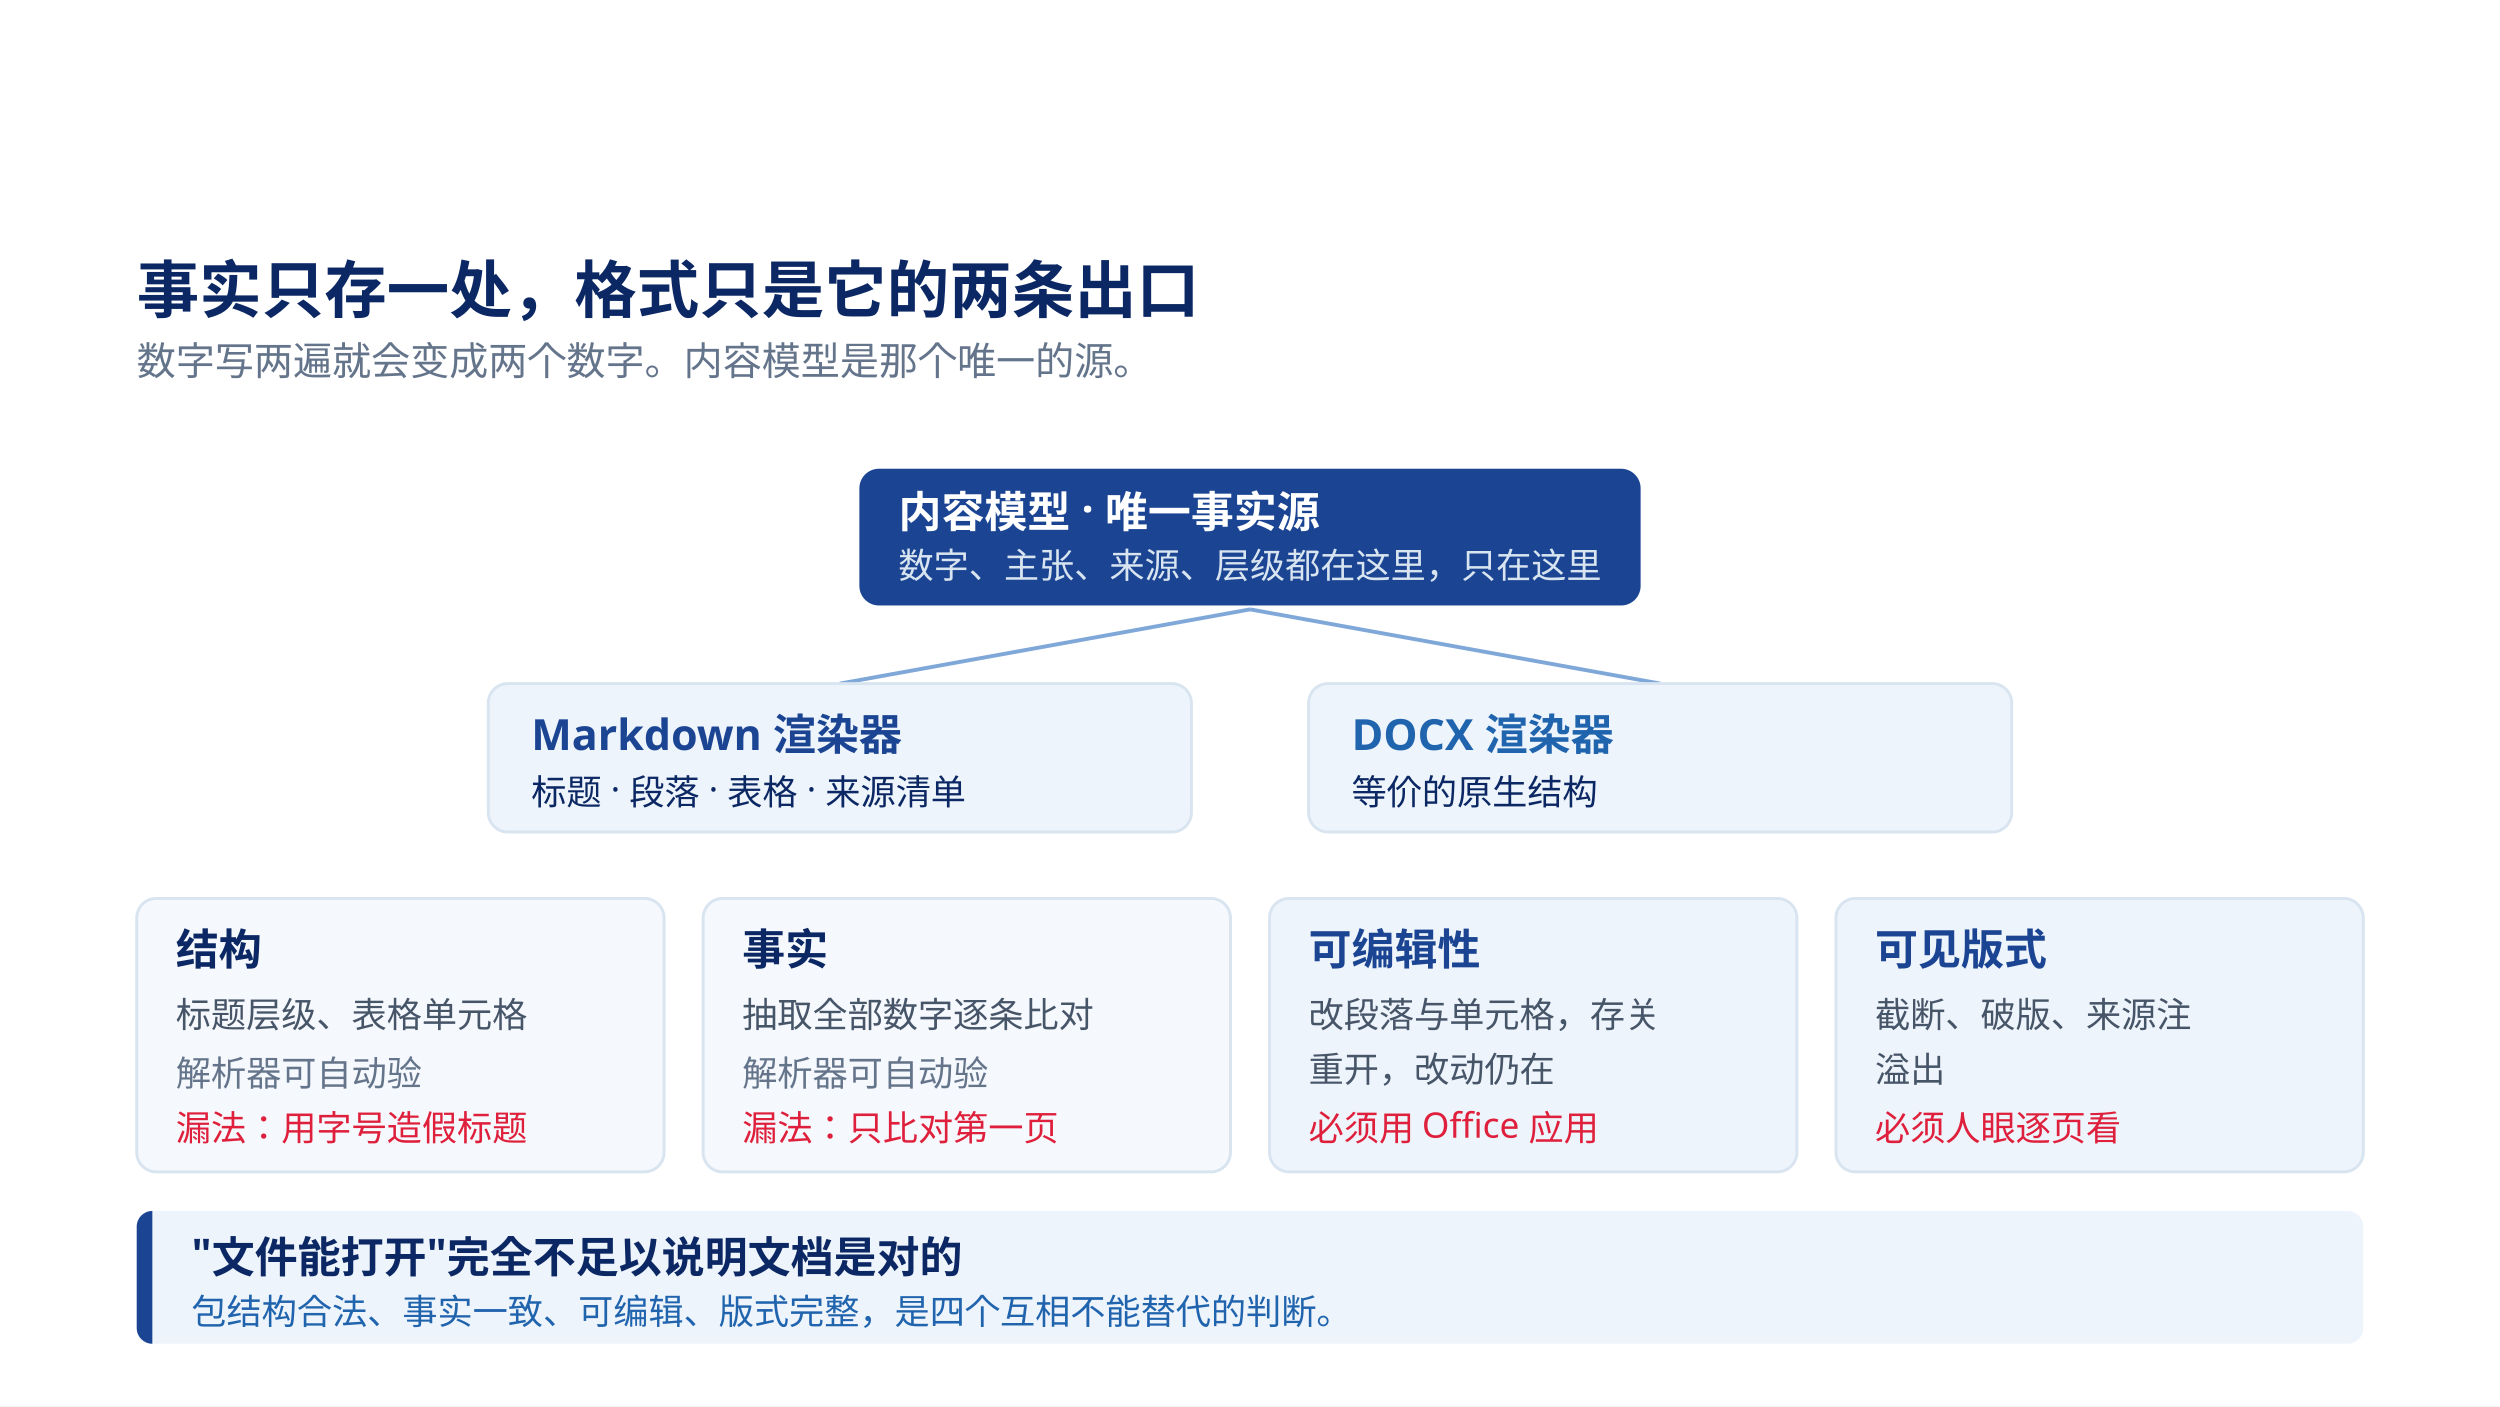
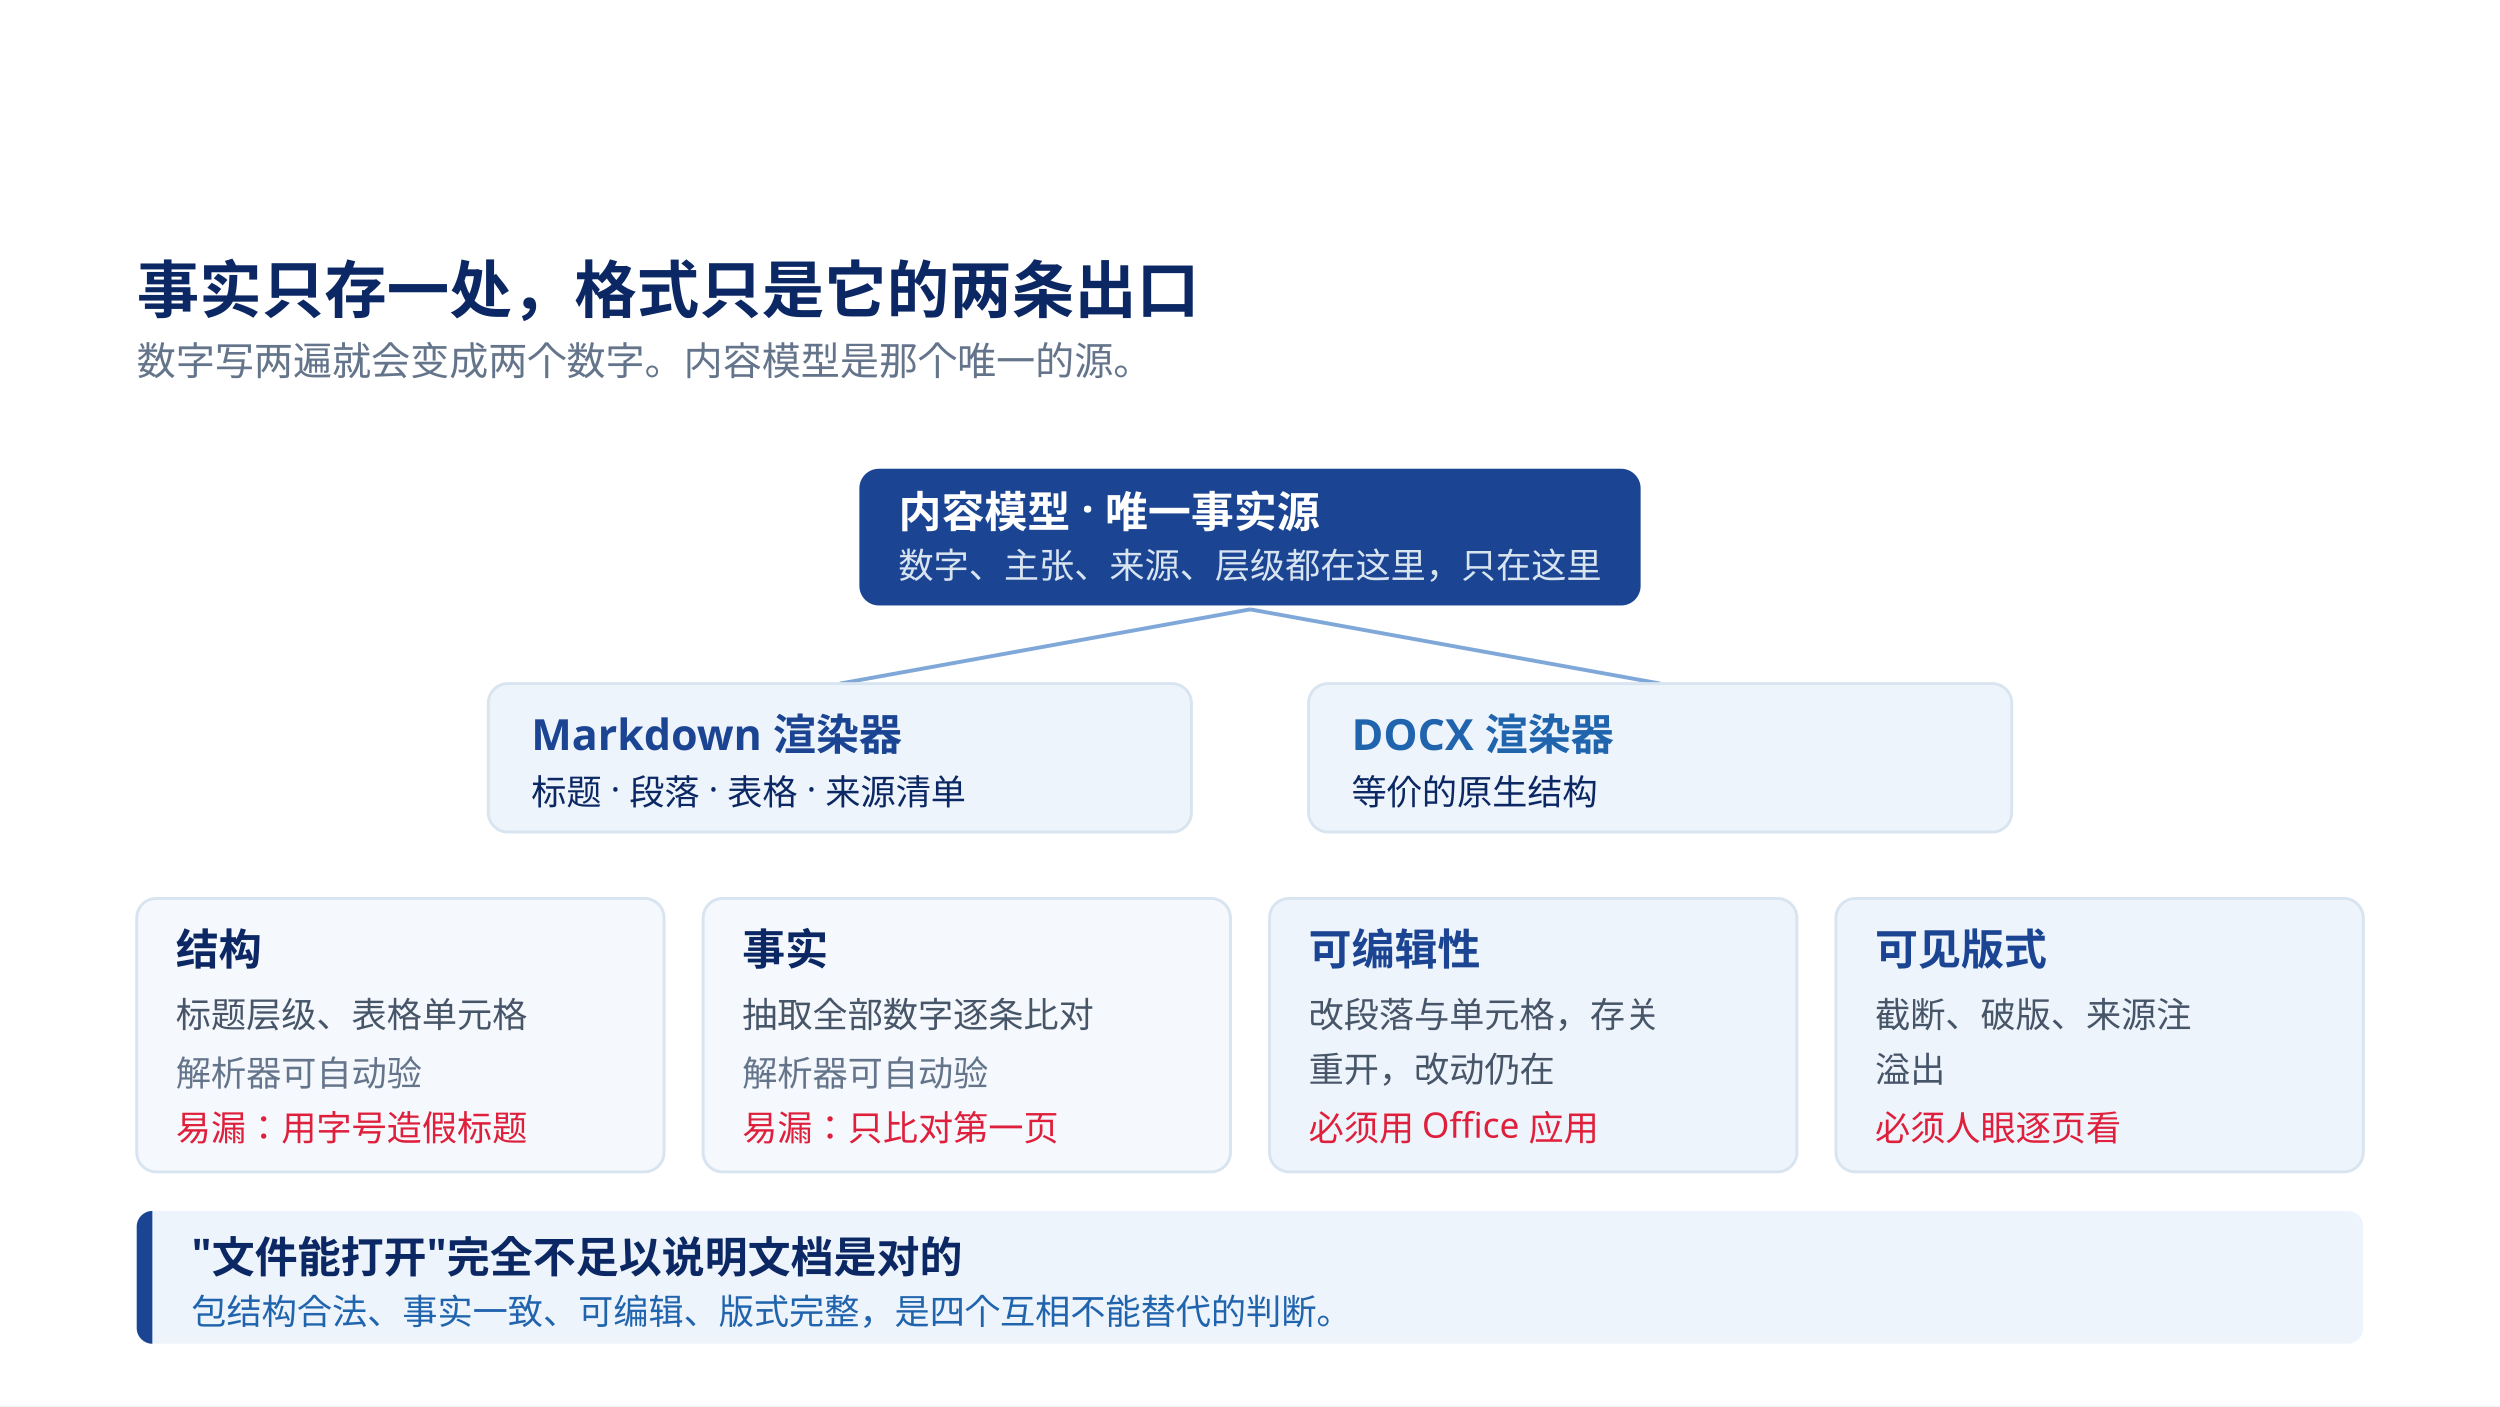
<svg xmlns="http://www.w3.org/2000/svg" viewBox="0 0 1280 720" font-family="Microsoft YaHei" data-pptx-page-role="content">
  <rect id="page-background" x="0" y="0" width="1280" height="720" fill="#FFFFFF" data-pptx-role="background" />
  <g id="fig-header" data-pptx-bounds="70 126 1140 70">
    <text x="70" y="160" font-size="32" font-weight="bold" fill="#0C2864">事实只存一处，格式只是它的两条出口</text>
    <text x="70" y="192" font-size="20" fill="#64748B">数字写两遍就会变成两个数字。内容模型是那个唯一的源。</text>
  </g>
  <g id="fig-chain" data-pptx-bounds="70 236 1140 200">
    <g id="source-model" data-pptx-bounds="440 240 400 70">
      <rect x="440" y="240" width="400" height="70" rx="10" fill="#1B4593" />
      <text x="460" y="270" font-size="22" font-weight="bold" fill="#FFFFFF">内容模型 · 唯一事实源</text>
      <text x="460" y="296" font-size="18" fill="#D8E4F0">数字、主张、来源、层级都在这里，只在这里</text>
    </g>
    <line x1="640" y1="312" x2="430" y2="350" stroke="#7FA8D9" stroke-width="2" />
    <line x1="640" y1="312" x2="850" y2="350" stroke="#7FA8D9" stroke-width="2" />
    <g id="render-md" data-pptx-bounds="250 350 360 76">
      <rect x="250" y="350" width="360" height="76" rx="10" fill="#EEF4FB" stroke="#D8E4F0" stroke-width="1.5" />
      <text x="272" y="384" font-size="22" font-weight="bold" fill="#1B4593">Markdown 渲染器</text>
      <text x="272" y="412" font-size="18" fill="#0C2864">标题 · 段落 · 表格 · 来源清单</text>
    </g>
    <g id="render-docx" data-pptx-bounds="670 350 360 76">
      <rect x="670" y="350" width="360" height="76" rx="10" fill="#EEF4FB" stroke="#D8E4F0" stroke-width="1.5" />
      <text x="692" y="384" font-size="22" font-weight="bold" fill="#2064AE">DOCX 渲染器</text>
      <text x="692" y="412" font-size="18" fill="#0C2864">等价的原生结构</text>
    </g>
  </g>
  <g id="fig-checks" data-pptx-bounds="70 456 1140 148">
    <g id="check-1" data-pptx-bounds="70 460 270 140">
      <rect x="70" y="460" width="270" height="140" rx="10" fill="#F5F8FC" stroke="#D8E4F0" stroke-width="1.5" />
      <text x="90" y="494" font-size="22" font-weight="bold" fill="#0C2864">结构</text>
      <text x="90" y="526" font-size="18" fill="#475569">标题层级、表格单元格</text>
      <text x="90" y="556" font-size="18" fill="#64748B">解析器可自动验</text>
-       <text x="90" y="584" font-size="18" fill="#DF203C">漏法：用字号造假标题</text>
+       <text x="90" y="584" font-size="18" fill="#DF203C">易漏：用字号造假标题</text>
    </g>
    <g id="check-2" data-pptx-bounds="360 460 270 140">
      <rect x="360" y="460" width="270" height="140" rx="10" fill="#F5F8FC" stroke="#D8E4F0" stroke-width="1.5" />
      <text x="380" y="494" font-size="22" font-weight="bold" fill="#0C2864">事实</text>
      <text x="380" y="526" font-size="18" fill="#475569">抽取全部数字逐条比对</text>
      <text x="380" y="556" font-size="18" fill="#64748B">解析器可自动验</text>
-       <text x="380" y="584" font-size="18" fill="#DF203C">漏法：只比对第一页</text>
+       <text x="380" y="584" font-size="18" fill="#DF203C">易漏：只比对第一页</text>
    </g>
    <g id="check-3" data-pptx-bounds="650 460 270 140">
      <rect x="650" y="460" width="270" height="140" rx="10" fill="#EEF4FB" stroke="#D8E4F0" stroke-width="1.5" />
      <text x="670" y="494" font-size="22" font-weight="bold" fill="#1B4593">可编辑性</text>
      <text x="670" y="526" font-size="18" fill="#475569">改段落与单元格，存关</text>
      <text x="670" y="554" font-size="18" fill="#475569">重开，改动仍在</text>
      <text x="670" y="584" font-size="18" fill="#DF203C">必须用 Office 应用</text>
    </g>
    <g id="check-4" data-pptx-bounds="940 460 270 140">
      <rect x="940" y="460" width="270" height="140" rx="10" fill="#EEF4FB" stroke="#D8E4F0" stroke-width="1.5" />
      <text x="960" y="494" font-size="22" font-weight="bold" fill="#1B4593">可见版式</text>
      <text x="960" y="526" font-size="18" fill="#475569">截断、破版、来源注</text>
      <text x="960" y="554" font-size="18" fill="#475569">溢出</text>
      <text x="960" y="584" font-size="18" fill="#DF203C">必须人眼逐页看</text>
    </g>
  </g>
  <g id="fig-conclusion" data-pptx-bounds="70 620 1140 68">
    <rect x="70" y="620" width="1140" height="68" rx="8" fill="#EEF4FB" />
    <path d="M78 620 a8 8 0 0 0 -8 8 v52 a8 8 0 0 0 8 8 z" fill="#1B4593" />
    <text x="98" y="650" font-size="22" font-weight="bold" fill="#0C2864">"文件能打开"完全不足以说明文档是对的</text>
    <text x="98" y="678" font-size="18" fill="#2064AE">包结构合法、事实一致、可编辑、版式完整，是四个互相不能替代的判断。</text>
  </g>
</svg>
